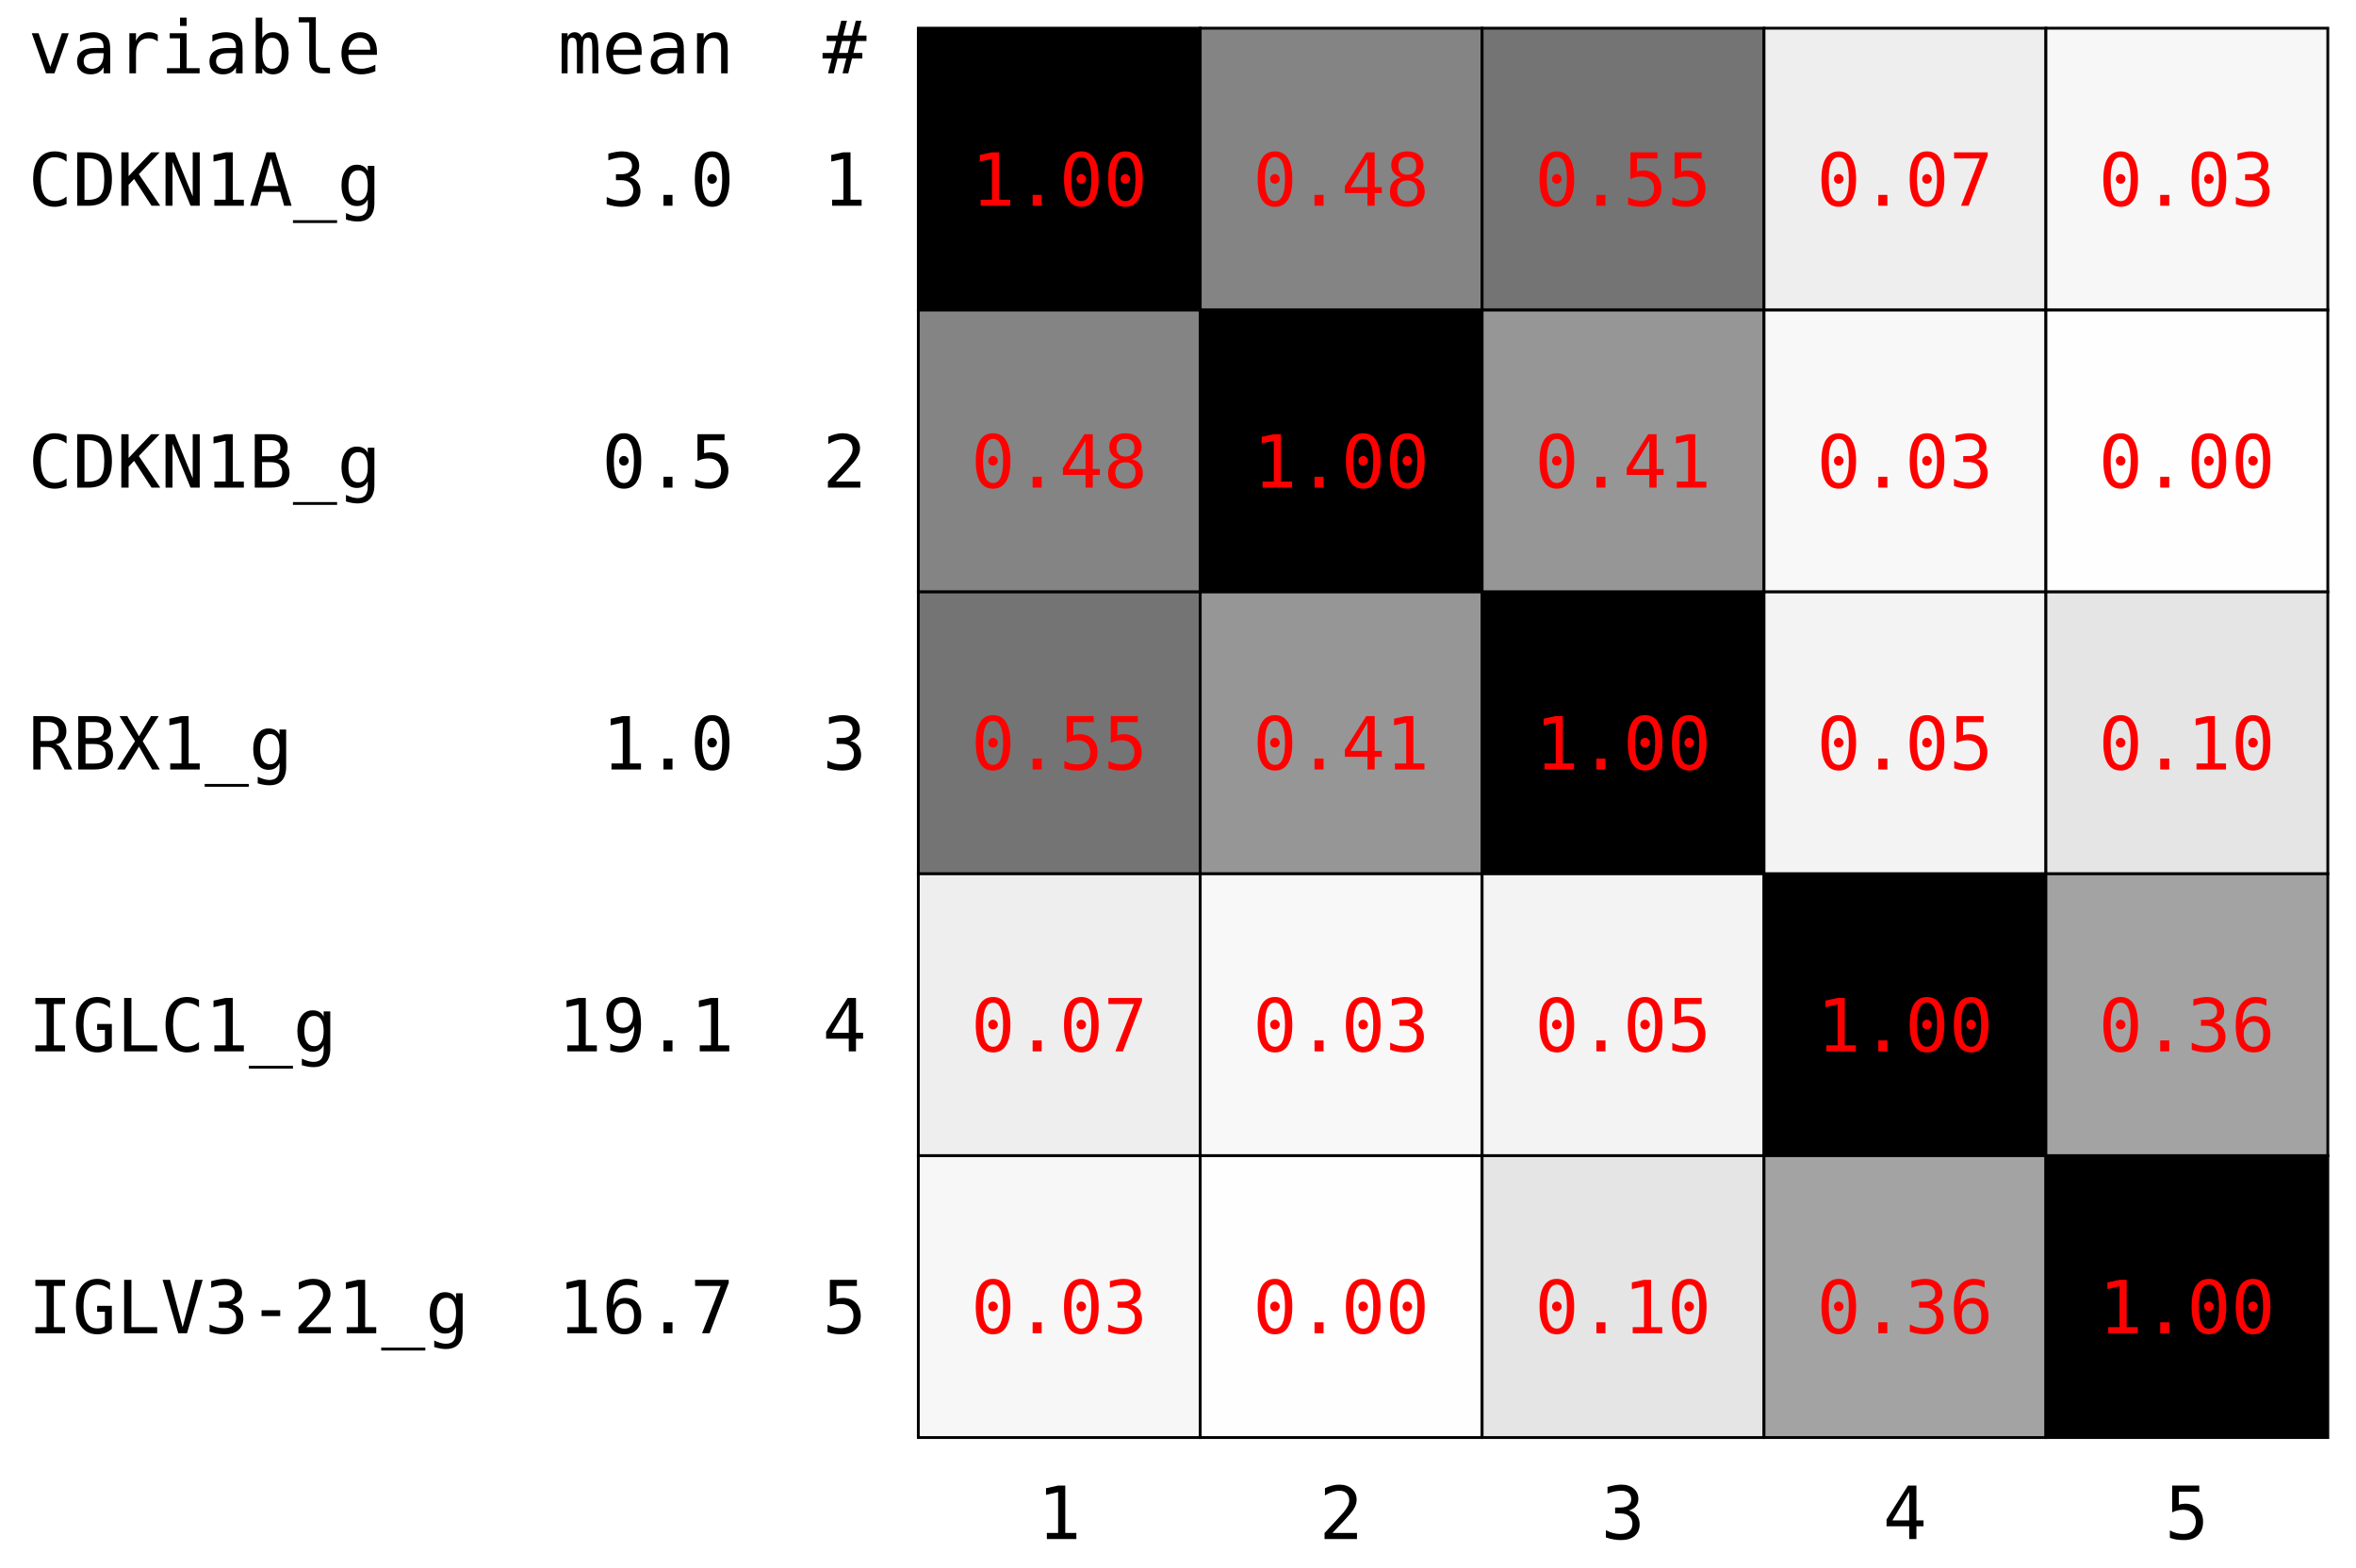
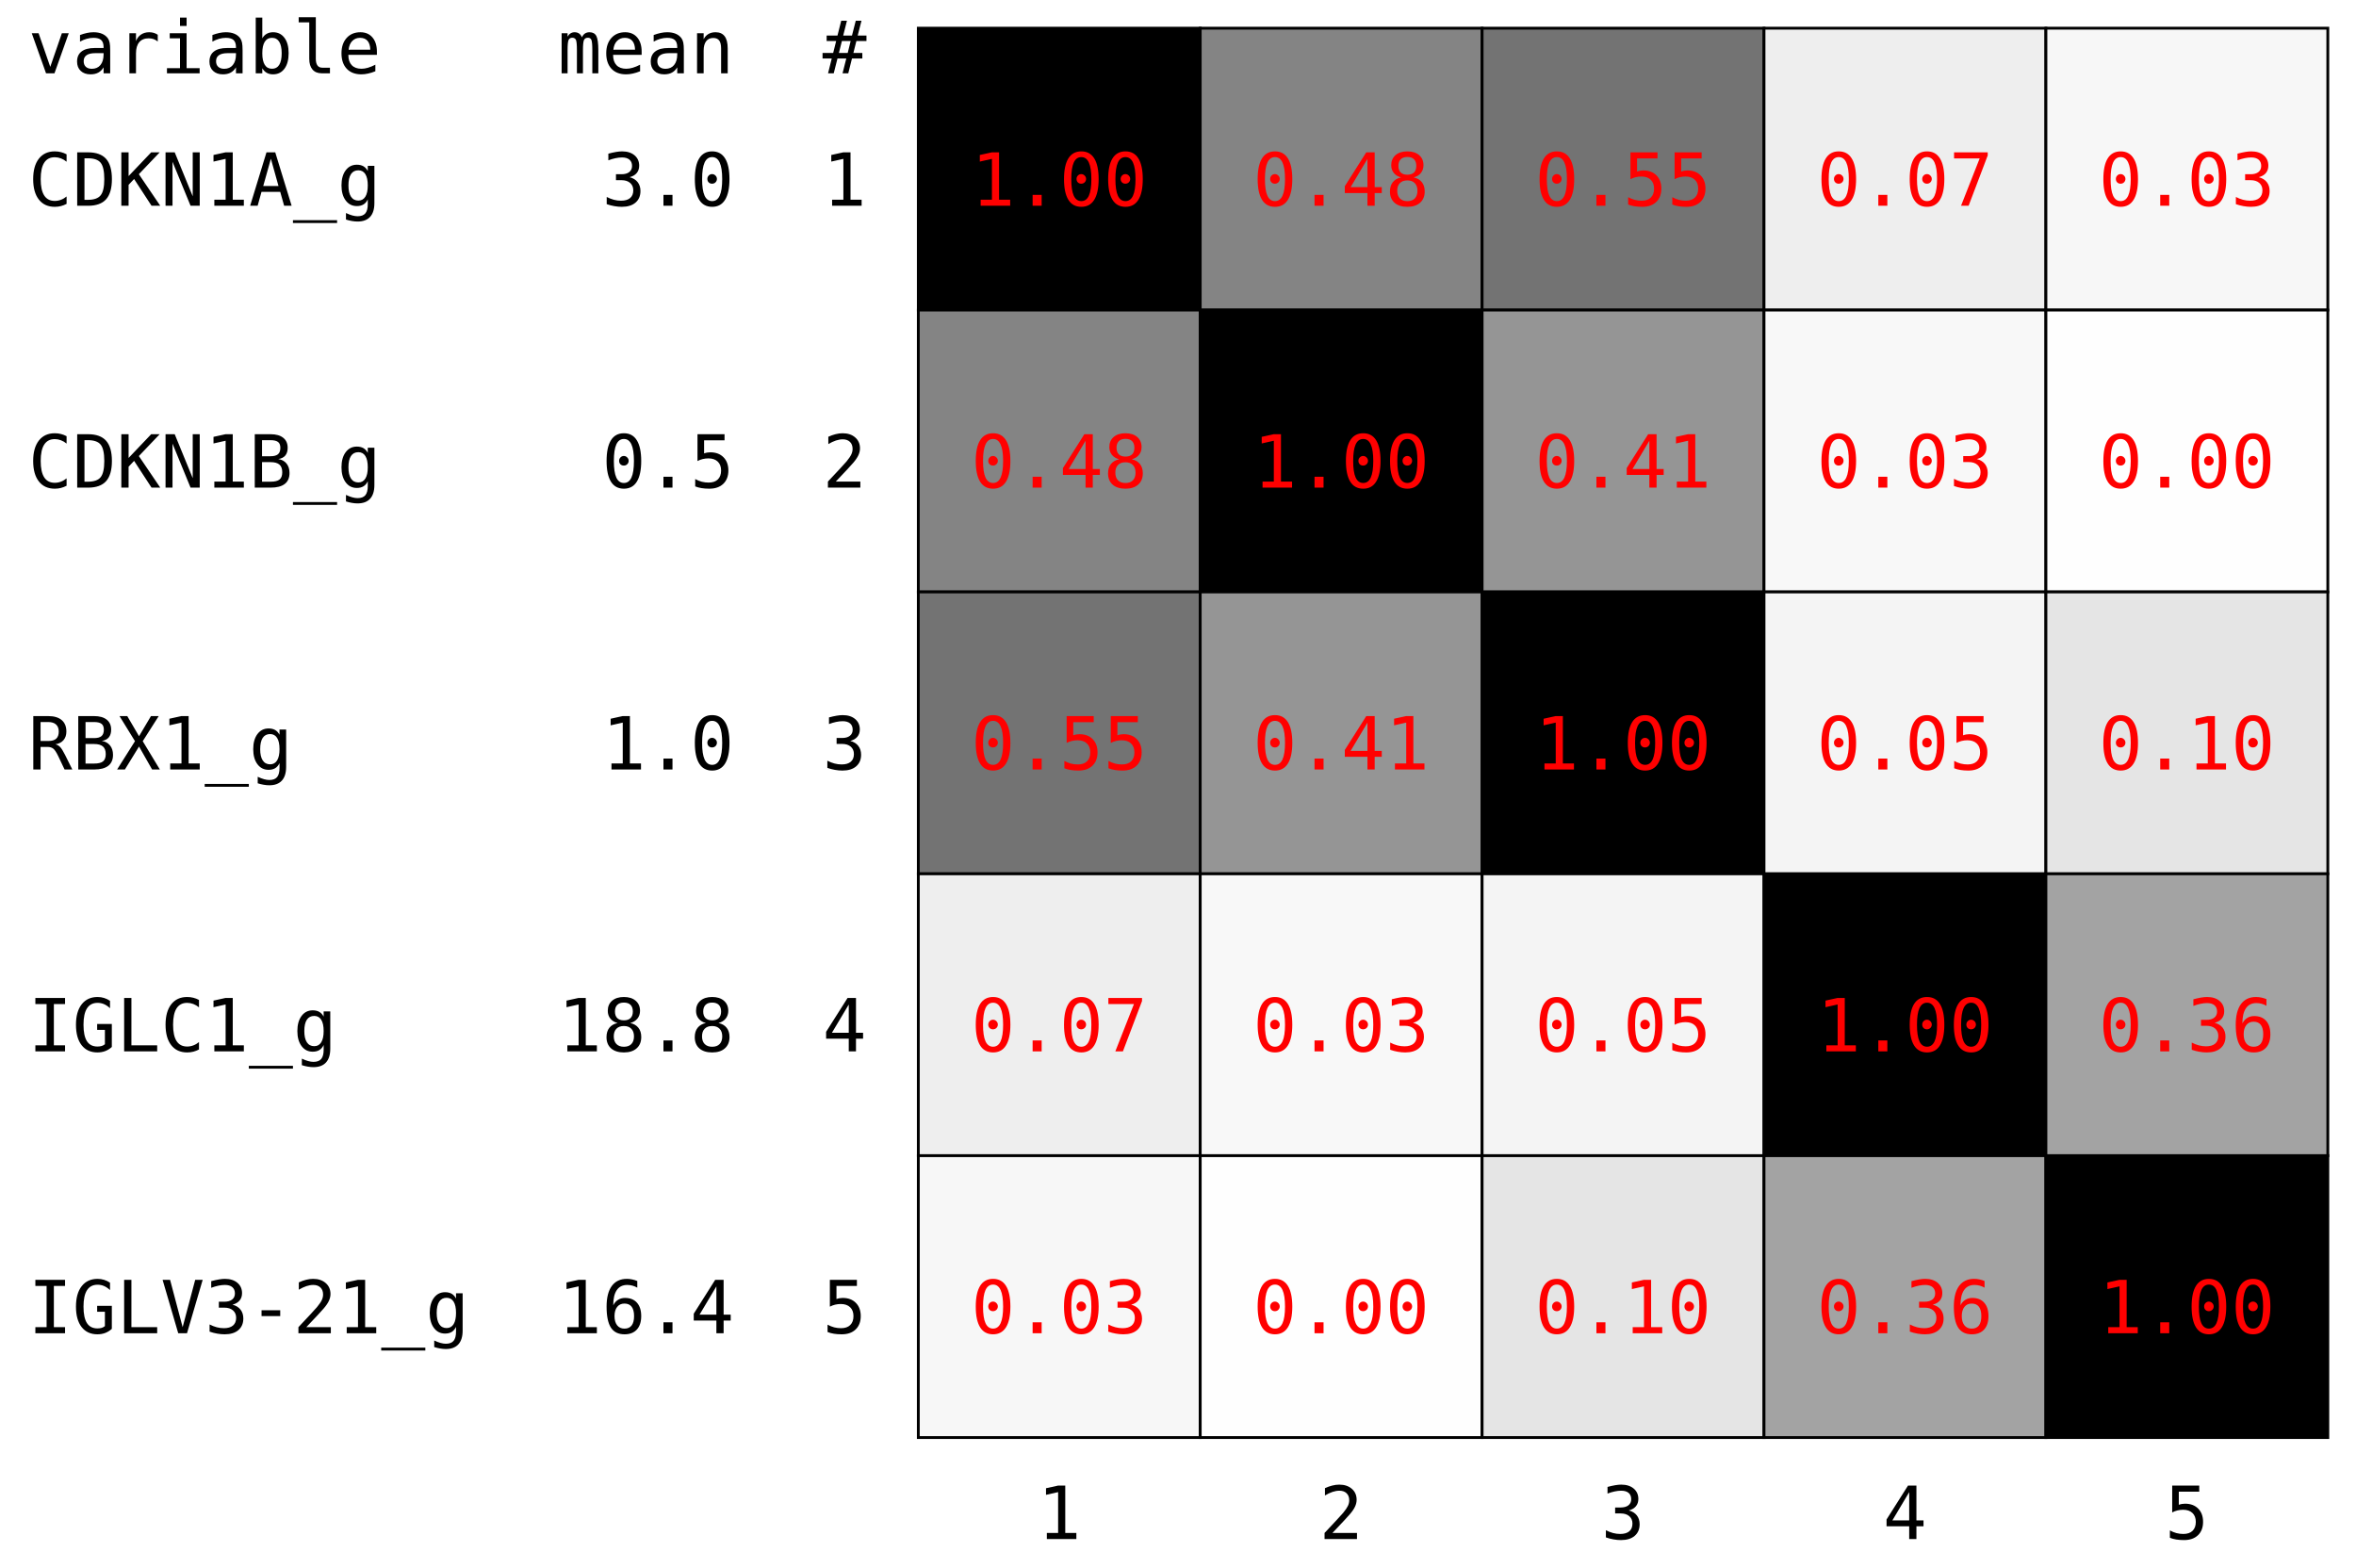
<svg xmlns="http://www.w3.org/2000/svg" version="1.1" baseProfile="full" width="835.76" height="556">
  <defs>
    <style type="text/css">
@font-face {
font-family: "DejaVu LGC Sans Mono";
src: url('https://cdn.jsdelivr.net/npm/@deathbeds/jupyterlab-font-dejavu-sans-mono@1.0.0/style/fonts/DejaVuSansMono.woff2')
format('woff2'),
url('https://cdn.jsdelivr.net/npm/dejavu-fonts-ttf@2.37.3/ttf/DejaVuSansMono.ttf')
format('truetype');
}
</style>
  </defs>
  <text x="10" y="26" font-family="DejaVu LGC Sans Mono" font-size="26" text-anchor="start" fill="black">variable    mean  #</text>
  <text x="10" y="73" font-family="DejaVu LGC Sans Mono" font-size="26" text-anchor="start" fill="black">CDKN1A_g     3.0  1</text>
  <text x="10" y="173" font-family="DejaVu LGC Sans Mono" font-size="26" text-anchor="start" fill="black">CDKN1B_g     0.5  2</text>
  <text x="10" y="273" font-family="DejaVu LGC Sans Mono" font-size="26" text-anchor="start" fill="black">RBX1_g       1.0  3</text>
-   <text x="10" y="373" font-family="DejaVu LGC Sans Mono" font-size="26" text-anchor="start" fill="black">IGLC1_g     19.1  4</text>
-   <text x="10" y="473" font-family="DejaVu LGC Sans Mono" font-size="26" text-anchor="start" fill="black">IGLV3-21_g  16.7  5</text>
+   <text x="10" y="373" font-family="DejaVu LGC Sans Mono" font-size="26" text-anchor="start" fill="black">IGLC1_g     18.8  4</text>
+   <text x="10" y="473" font-family="DejaVu LGC Sans Mono" font-size="26" text-anchor="start" fill="black">IGLV3-21_g  16.4  5</text>
  <text x="375.76" y="546" font-family="DejaVu LGC Sans Mono" font-size="26" text-anchor="middle" fill="black">1</text>
  <text x="475.76" y="546" font-family="DejaVu LGC Sans Mono" font-size="26" text-anchor="middle" fill="black">2</text>
  <text x="575.76" y="546" font-family="DejaVu LGC Sans Mono" font-size="26" text-anchor="middle" fill="black">3</text>
  <text x="675.76" y="546" font-family="DejaVu LGC Sans Mono" font-size="26" text-anchor="middle" fill="black">4</text>
  <text x="775.76" y="546" font-family="DejaVu LGC Sans Mono" font-size="26" text-anchor="middle" fill="black">5</text>
  <rect x="325.76" y="10" width="100" height="100" style="fill:#000000;stroke:black;stroke-width:1" />
  <text x="375.76" y="73" font-family="DejaVu LGC Sans Mono" font-size="26" text-anchor="middle" fill="red">1.00</text>
  <rect x="325.76" y="110" width="100" height="100" style="fill:#848484;stroke:black;stroke-width:1" />
  <text x="375.76" y="173" font-family="DejaVu LGC Sans Mono" font-size="26" text-anchor="middle" fill="red">0.48</text>
-   <rect x="325.76" y="210" width="100" height="100" style="fill:#747474;stroke:black;stroke-width:1" />
+   <rect x="325.76" y="210" width="100" height="100" style="fill:#737373;stroke:black;stroke-width:1" />
  <text x="375.76" y="273" font-family="DejaVu LGC Sans Mono" font-size="26" text-anchor="middle" fill="red">0.55</text>
  <rect x="325.76" y="310" width="100" height="100" style="fill:#EEEEEE;stroke:black;stroke-width:1" />
  <text x="375.76" y="373" font-family="DejaVu LGC Sans Mono" font-size="26" text-anchor="middle" fill="red">0.07</text>
  <rect x="325.76" y="410" width="100" height="100" style="fill:#F7F7F7;stroke:black;stroke-width:1" />
  <text x="375.76" y="473" font-family="DejaVu LGC Sans Mono" font-size="26" text-anchor="middle" fill="red">0.03</text>
  <rect x="425.76" y="10" width="100" height="100" style="fill:#848484;stroke:black;stroke-width:1" />
  <text x="475.76" y="73" font-family="DejaVu LGC Sans Mono" font-size="26" text-anchor="middle" fill="red">0.48</text>
  <rect x="425.76" y="110" width="100" height="100" style="fill:#000000;stroke:black;stroke-width:1" />
  <text x="475.76" y="173" font-family="DejaVu LGC Sans Mono" font-size="26" text-anchor="middle" fill="red">1.00</text>
-   <rect x="425.76" y="210" width="100" height="100" style="fill:#969696;stroke:black;stroke-width:1" />
+   <rect x="425.76" y="210" width="100" height="100" style="fill:#959595;stroke:black;stroke-width:1" />
  <text x="475.76" y="273" font-family="DejaVu LGC Sans Mono" font-size="26" text-anchor="middle" fill="red">0.41</text>
  <rect x="425.76" y="310" width="100" height="100" style="fill:#F8F8F8;stroke:black;stroke-width:1" />
  <text x="475.76" y="373" font-family="DejaVu LGC Sans Mono" font-size="26" text-anchor="middle" fill="red">0.03</text>
  <rect x="425.76" y="410" width="100" height="100" style="fill:#FEFEFE;stroke:black;stroke-width:1" />
  <text x="475.76" y="473" font-family="DejaVu LGC Sans Mono" font-size="26" text-anchor="middle" fill="red">0.00</text>
-   <rect x="525.76" y="10" width="100" height="100" style="fill:#747474;stroke:black;stroke-width:1" />
+   <rect x="525.76" y="10" width="100" height="100" style="fill:#737373;stroke:black;stroke-width:1" />
  <text x="575.76" y="73" font-family="DejaVu LGC Sans Mono" font-size="26" text-anchor="middle" fill="red">0.55</text>
-   <rect x="525.76" y="110" width="100" height="100" style="fill:#969696;stroke:black;stroke-width:1" />
+   <rect x="525.76" y="110" width="100" height="100" style="fill:#959595;stroke:black;stroke-width:1" />
  <text x="575.76" y="173" font-family="DejaVu LGC Sans Mono" font-size="26" text-anchor="middle" fill="red">0.41</text>
  <rect x="525.76" y="210" width="100" height="100" style="fill:#000000;stroke:black;stroke-width:1" />
  <text x="575.76" y="273" font-family="DejaVu LGC Sans Mono" font-size="26" text-anchor="middle" fill="red">1.00</text>
-   <rect x="525.76" y="310" width="100" height="100" style="fill:#F3F3F3;stroke:black;stroke-width:1" />
+   <rect x="525.76" y="310" width="100" height="100" style="fill:#F4F4F4;stroke:black;stroke-width:1" />
  <text x="575.76" y="373" font-family="DejaVu LGC Sans Mono" font-size="26" text-anchor="middle" fill="red">0.05</text>
  <rect x="525.76" y="410" width="100" height="100" style="fill:#E5E5E5;stroke:black;stroke-width:1" />
  <text x="575.76" y="473" font-family="DejaVu LGC Sans Mono" font-size="26" text-anchor="middle" fill="red">0.10</text>
  <rect x="625.76" y="10" width="100" height="100" style="fill:#EEEEEE;stroke:black;stroke-width:1" />
  <text x="675.76" y="73" font-family="DejaVu LGC Sans Mono" font-size="26" text-anchor="middle" fill="red">0.07</text>
  <rect x="625.76" y="110" width="100" height="100" style="fill:#F8F8F8;stroke:black;stroke-width:1" />
  <text x="675.76" y="173" font-family="DejaVu LGC Sans Mono" font-size="26" text-anchor="middle" fill="red">0.03</text>
-   <rect x="625.76" y="210" width="100" height="100" style="fill:#F3F3F3;stroke:black;stroke-width:1" />
+   <rect x="625.76" y="210" width="100" height="100" style="fill:#F4F4F4;stroke:black;stroke-width:1" />
  <text x="675.76" y="273" font-family="DejaVu LGC Sans Mono" font-size="26" text-anchor="middle" fill="red">0.05</text>
  <rect x="625.76" y="310" width="100" height="100" style="fill:#000000;stroke:black;stroke-width:1" />
  <text x="675.76" y="373" font-family="DejaVu LGC Sans Mono" font-size="26" text-anchor="middle" fill="red">1.00</text>
  <rect x="625.76" y="410" width="100" height="100" style="fill:#A3A3A3;stroke:black;stroke-width:1" />
  <text x="675.76" y="473" font-family="DejaVu LGC Sans Mono" font-size="26" text-anchor="middle" fill="red">0.36</text>
  <rect x="725.76" y="10" width="100" height="100" style="fill:#F7F7F7;stroke:black;stroke-width:1" />
  <text x="775.76" y="73" font-family="DejaVu LGC Sans Mono" font-size="26" text-anchor="middle" fill="red">0.03</text>
  <rect x="725.76" y="110" width="100" height="100" style="fill:#FEFEFE;stroke:black;stroke-width:1" />
  <text x="775.76" y="173" font-family="DejaVu LGC Sans Mono" font-size="26" text-anchor="middle" fill="red">0.00</text>
  <rect x="725.76" y="210" width="100" height="100" style="fill:#E5E5E5;stroke:black;stroke-width:1" />
  <text x="775.76" y="273" font-family="DejaVu LGC Sans Mono" font-size="26" text-anchor="middle" fill="red">0.10</text>
  <rect x="725.76" y="310" width="100" height="100" style="fill:#A3A3A3;stroke:black;stroke-width:1" />
  <text x="775.76" y="373" font-family="DejaVu LGC Sans Mono" font-size="26" text-anchor="middle" fill="red">0.36</text>
  <rect x="725.76" y="410" width="100" height="100" style="fill:#000000;stroke:black;stroke-width:1" />
  <text x="775.76" y="473" font-family="DejaVu LGC Sans Mono" font-size="26" text-anchor="middle" fill="red">1.00</text>
</svg>
